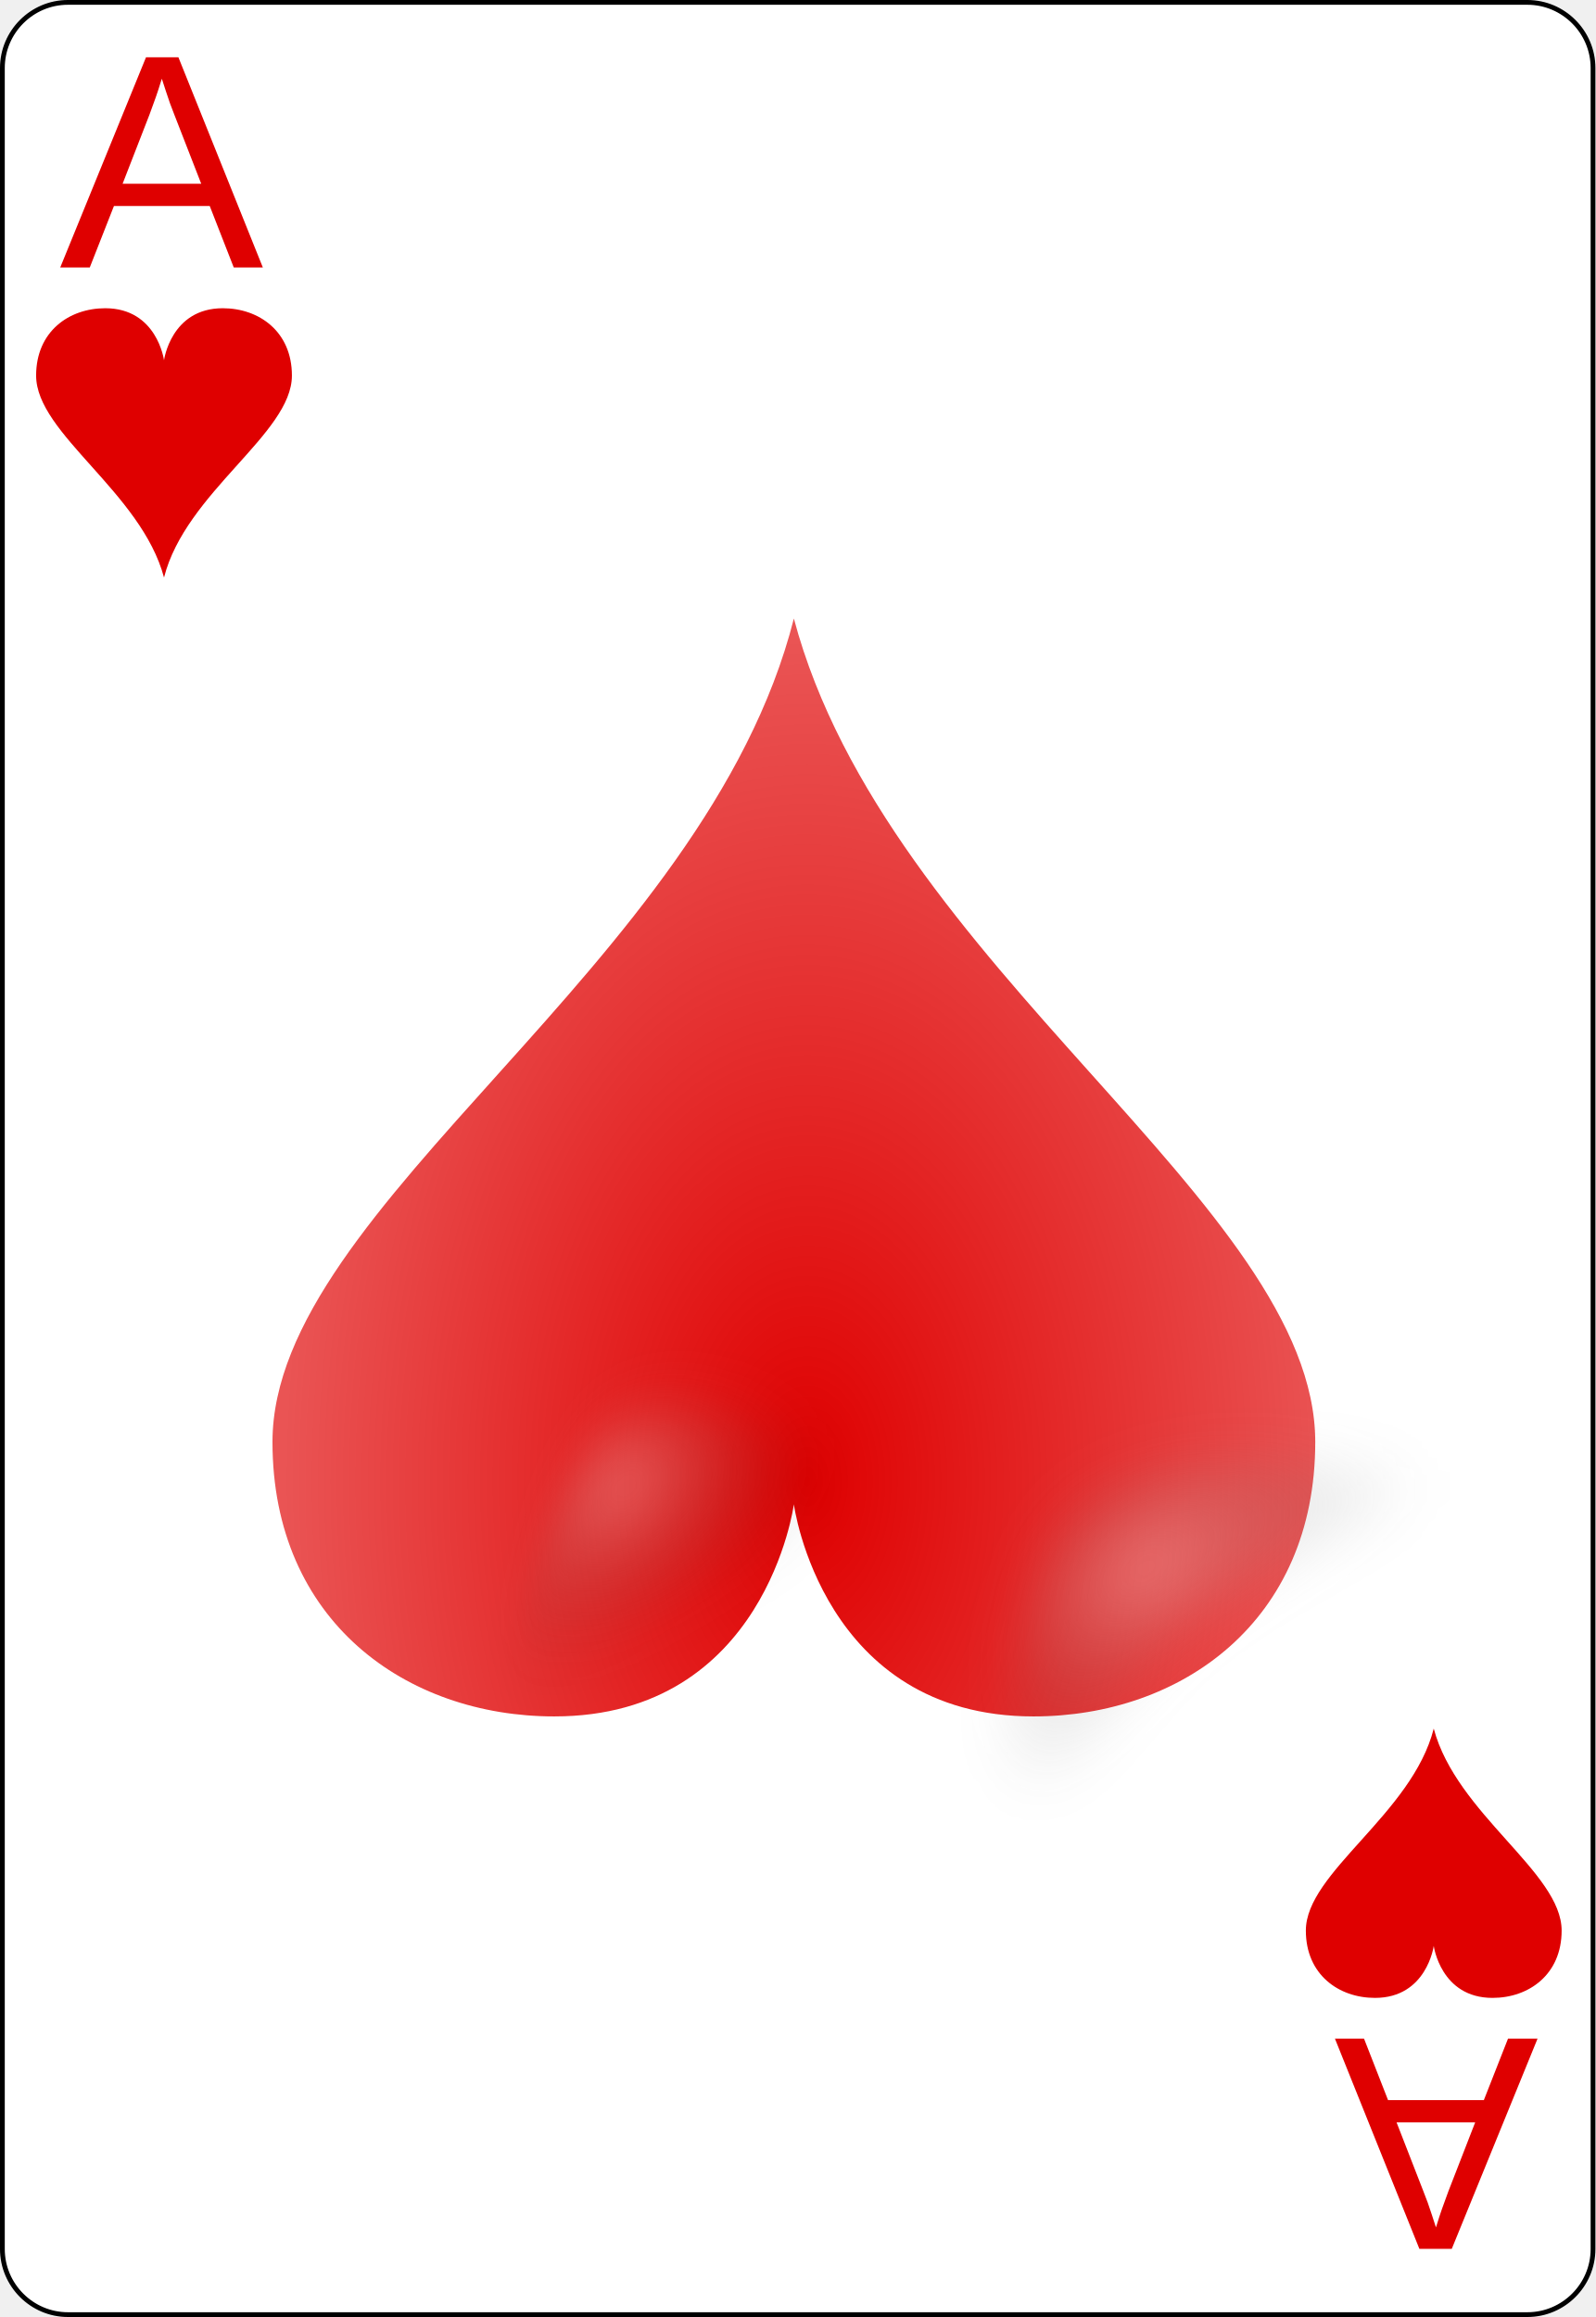
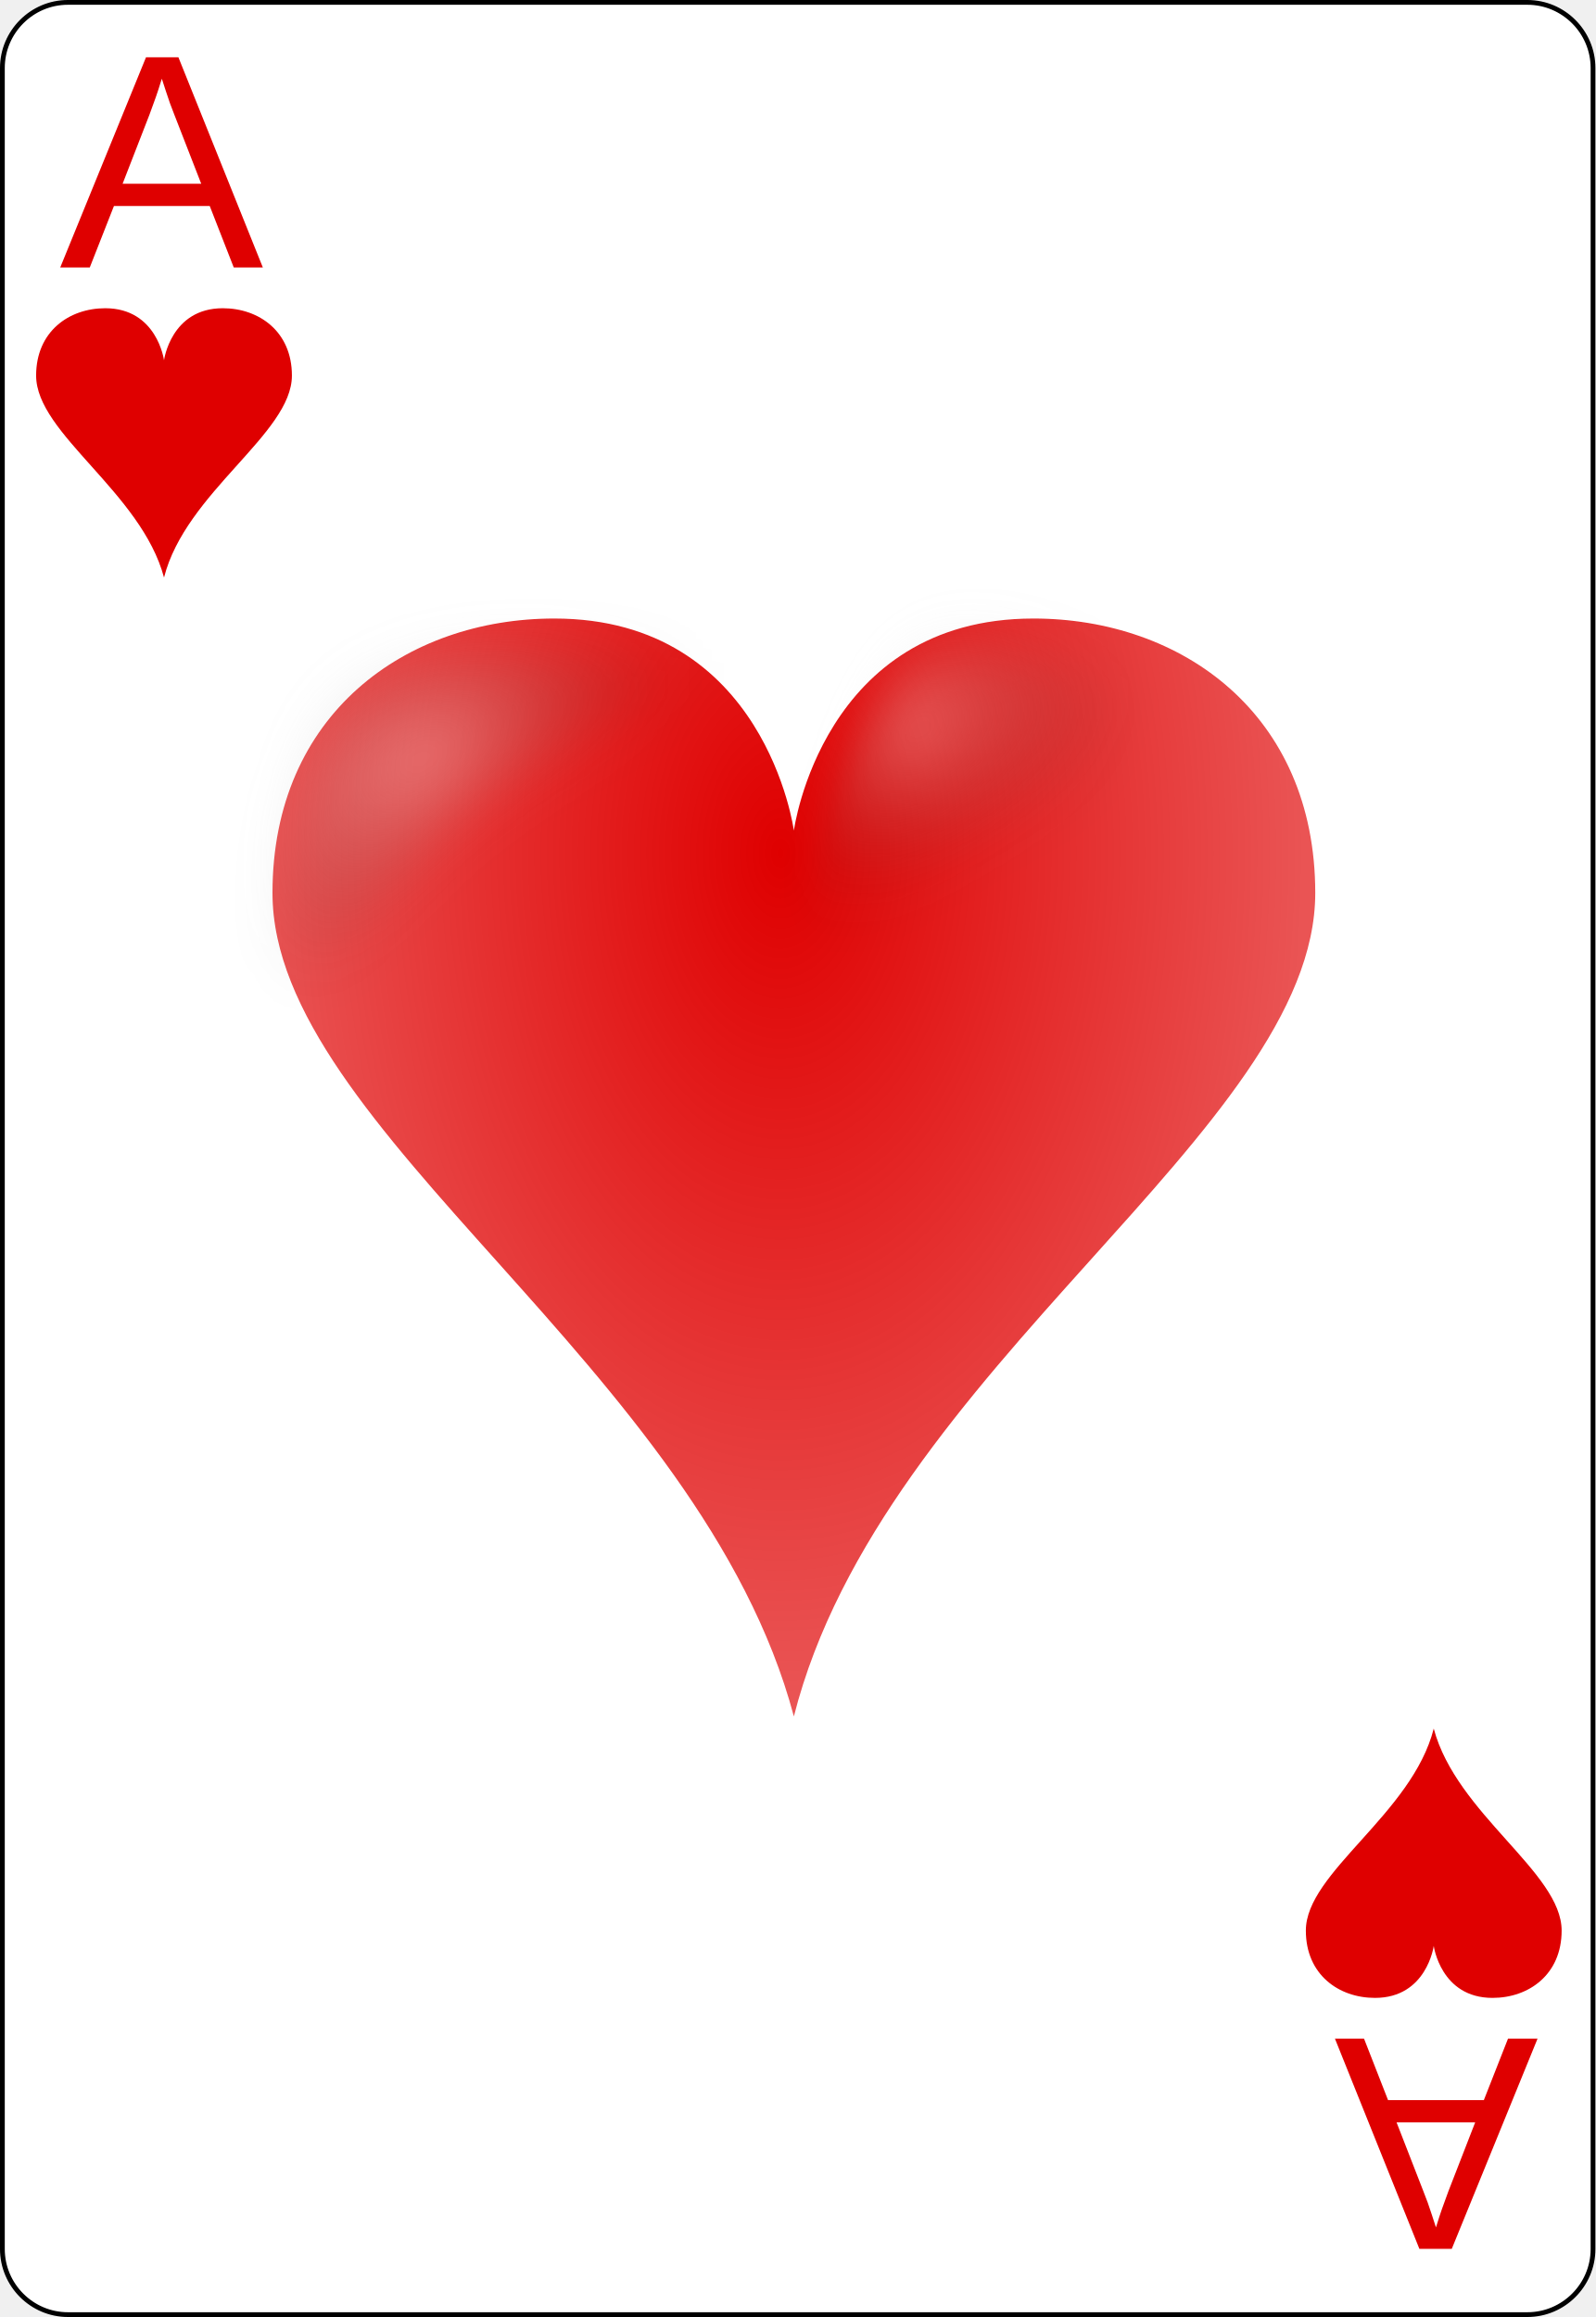
<svg xmlns="http://www.w3.org/2000/svg" xmlns:xlink="http://www.w3.org/1999/xlink" viewBox="0 0 167.087 242.667" xml:space="preserve" id="svg2" version="1.1">
  <defs id="defs41">
    <radialGradient xlink:href="#linearGradient3773" id="radialGradient3781" cx="-0.158" cy="-8.835" fx="-0.158" fy="-8.835" r="8" gradientTransform="matrix(-1.584269,-0.02349808,0.03071979,-2.477574,-0.2485638,-26.71351)" gradientUnits="userSpaceOnUse" />
    <linearGradient id="linearGradient3773">
      <stop style="stop-color:#000000;stop-opacity:1;" offset="0" id="stop3775" />
      <stop style="stop-color:#000000;stop-opacity:0.649;" offset="1" id="stop3777" />
    </linearGradient>
    <radialGradient xlink:href="#linearGradient3773" id="radialGradient3957" cx="-0.158" cy="-8.835" fx="-0.158" fy="-8.835" r="8" gradientTransform="matrix(-1.584269,-0.02349808,0.03071979,-2.477574,-0.2485638,-26.71351)" gradientUnits="userSpaceOnUse" />
    <linearGradient id="linearGradient3959">
      <stop style="stop-color:#000000;stop-opacity:1;" offset="0" id="stop3961" />
      <stop style="stop-color:#000000;stop-opacity:0.649;" offset="1" id="stop3963" />
    </linearGradient>
    <radialGradient r="81.903" fy="509.476" fx="168.025" cy="509.476" cx="168.025" gradientTransform="matrix(1.25656,-0.7774064,0.3366382,0.5361257,-221.2021,359.2426)" gradientUnits="userSpaceOnUse" id="radialGradient3975" xlink:href="#linearGradient3784-4" />
    <linearGradient id="linearGradient3784-4">
      <stop style="stop-color:#ffffff;stop-opacity:0.435;" offset="0" id="stop3786-8" />
      <stop style="stop-color:#000000;stop-opacity:0;" offset="1" id="stop3788-6" />
    </linearGradient>
    <radialGradient xlink:href="#linearGradient3784-4-5" id="radialGradient3929" gradientUnits="userSpaceOnUse" gradientTransform="matrix(1.25656,-0.7774064,0.3366382,0.5361257,-221.2021,359.2426)" cx="168.025" cy="509.476" fx="168.025" fy="509.476" r="81.903" />
    <linearGradient id="linearGradient3784-4-5">
      <stop style="stop-color:#ffffff;stop-opacity:0.489;" offset="0" id="stop3786-8-0" />
      <stop style="stop-color:#000000;stop-opacity:0;" offset="1" id="stop3788-6-3" />
    </linearGradient>
    <radialGradient xlink:href="#linearGradient3784-4-1" id="radialGradient3927" gradientUnits="userSpaceOnUse" gradientTransform="matrix(1.25656,-0.7774064,0.3366382,0.5361257,-221.2021,359.2426)" cx="168.025" cy="509.476" fx="168.025" fy="509.476" r="81.903" />
    <linearGradient id="linearGradient3784-4-1">
      <stop style="stop-color:#ffffff;stop-opacity:0.237;" offset="0" id="stop3786-8-03" />
      <stop style="stop-color:#000000;stop-opacity:0;" offset="1" id="stop3788-6-6" />
    </linearGradient>
    <radialGradient xlink:href="#linearGradient3768" id="radialGradient3776" cx="-0.206" cy="-4.579" fx="-0.206" fy="-4.579" r="8" gradientTransform="matrix(-1,0,0,-1.720176,-0.4120407,-13.02719)" gradientUnits="userSpaceOnUse" />
    <linearGradient id="linearGradient3768">
      <stop style="stop-color:#df0000;stop-opacity:1;" offset="0" id="stop3770" />
      <stop style="stop-color:#df0000;stop-opacity:0.672;" offset="1" id="stop3772" />
    </linearGradient>
    <radialGradient r="81.903" fy="511.223" fx="171.487" cy="511.223" cx="171.487" gradientTransform="matrix(1.152989,-0.6739155,0.3948202,0.6754904,-233.6326,270.4008)" gradientUnits="userSpaceOnUse" id="radialGradient4013" xlink:href="#linearGradient3784-4-6" />
    <linearGradient id="linearGradient3784-4-6">
      <stop style="stop-color:#ffffff;stop-opacity:0.313;" offset="0" id="stop3786-8-8" />
      <stop style="stop-color:#000000;stop-opacity:0;" offset="1" id="stop3788-6-8" />
    </linearGradient>
    <filter color-interpolation-filters="sRGB" id="filter3834-6" x="-0.139" width="1.279" y="-0.162" height="1.325">
      <feGaussianBlur stdDeviation="9.511" id="feGaussianBlur3836-6" />
    </filter>
    <radialGradient r="81.903" fy="492.632" fx="159.354" cy="492.632" cx="159.354" gradientTransform="matrix(1.089478,-0.715138,0.4464527,0.6562658,-244.9333,290.9185)" gradientUnits="userSpaceOnUse" id="radialGradient4013-8" xlink:href="#linearGradient3784-4-2" />
    <linearGradient id="linearGradient3784-4-2">
      <stop style="stop-color:#ffffff;stop-opacity:0.29;" offset="0" id="stop3786-8-1" />
      <stop style="stop-color:#000000;stop-opacity:0;" offset="1" id="stop3788-6-5" />
    </linearGradient>
    <filter color-interpolation-filters="sRGB" id="filter3834-6-3" x="-0.139" width="1.279" y="-0.162" height="1.325">
      <feGaussianBlur stdDeviation="9.511" id="feGaussianBlur3836-6-3" />
    </filter>
    <radialGradient r="81.903" fy="492.632" fx="159.354" cy="492.632" cx="159.354" gradientTransform="matrix(1.089478,-0.715138,0.4464527,0.6562658,-244.9333,290.9185)" gradientUnits="userSpaceOnUse" id="radialGradient3073" xlink:href="#linearGradient3784-4-2" />
  </defs>
  <g id="Layer_x0020_1" style="fill-rule:nonzero;clip-rule:nonzero;stroke:#000000;stroke-miterlimit:4;">
    <path style="fill:#FFFFFF;stroke-width:0.5;" d="M166.837,235.548c0,3.777-3.087,6.869-6.871,6.869H7.111c-3.775,0-6.861-3.092-6.861-6.869V7.12C0.25,3.343,3.336,0.25,7.111,0.25h152.855    c3.784,0,6.871,3.093,6.871,6.87v228.428z" id="path5" />
    <g style="stroke:none;" id="g7">
      <g id="g9">
				
			</g>
    </g>
    <g id="g15">
			
		</g>
    <g id="g19">
			
		</g>
    <g style="stroke:none;" id="g23">
      <g id="g25">
				
			</g>
    </g>
    <g style="stroke:none;" id="g31">
      <g id="g33">
				
			</g>
    </g>
  </g>
  <text xml:space="preserve" style="font-size:32px;font-style:normal;font-weight:normal;line-height:125%;letter-spacing:0px;word-spacing:0px;fill:#df0000;fill-opacity:1;stroke:none;font-family:Bitstream Vera Sans" x="6.246" y="28.013" id="text3788">
    <tspan id="tspan3790" x="6.246" y="28.013" style="font-style:normal;font-variant:normal;font-weight:normal;font-stretch:normal;font-family:Arial;-inkscape-font-specification:Arial;fill:#df0000;fill-opacity:1">A</tspan>
  </text>
  <g transform="matrix(0.1968698,0,0,0.1968698,11.54991,16.86967)" id="g3036">
-     <g style="stroke:none" id="layer1-9" transform="matrix(34.67063,0,0,32.44841,363.6508,535.3979) rotate(180)">
+     <g style="stroke:none" id="layer1-9" transform="matrix(34.67063,0,0,32.44841,363.6508,535.3979)">
      <path d="M 3.676,-9 C 0.433,-9 0,-5.523 0,-5.523 0,-5.523 -0.433,-9 -3.676,-9 -5.946,-9 -8,-7.441 -8,-4.5 -8,-0.614 -1.421,3.294 0,9 1.352,3.299 8,-0.614 8,-4.5 8,-7.441 5.946,-9 3.676,-9 z" id="hl" style="fill:url(#radialGradient3776);fill-opacity:1;stroke:none" />
    </g>
-     <path transform="matrix(1.484247,0,0,1.537104,-80.68896,-450.5936) translate(260, 280)" id="path3762-6-4" d="m 117.301,604.266 c 0,0 -8.068,-94.95 22.857,-122.857 34.761,-31.369 140,-11.429 140,-11.429 0,0 -71.54,24.838 -100,48.571 -27.21,22.692 -62.857,85.714 -62.857,85.714 z" style="fill:url(#radialGradient4013);fill-opacity:1;stroke:none;filter:url(#filter3834-6)" />
-     <path transform="matrix(1.153293,0.3378255,-0.3292825,1.401643,422.9377,-451.9048) translate(-50, 300)" id="path3762-6-2-3" d="m 117.301,604.266 c 0,0 -8.068,-94.95 22.857,-122.857 34.761,-31.369 140,-11.429 140,-11.429 0,0 -63.093,37.071 -91.553,60.804 -27.21,22.692 -71.305,73.481 -71.305,73.481 z" style="fill:url(#radialGradient3073);fill-opacity:1;stroke:none;filter:url(#filter3834-6-3)" />
+     <path transform="matrix(1.484247,0,0,1.537104,-80.68896,-450.5936)" id="path3762-6-4" d="m 117.301,604.266 c 0,0 -8.068,-94.95 22.857,-122.857 34.761,-31.369 140,-11.429 140,-11.429 0,0 -71.54,24.838 -100,48.571 -27.21,22.692 -62.857,85.714 -62.857,85.714 z" style="fill:url(#radialGradient4013);fill-opacity:1;stroke:none;filter:url(#filter3834-6)" />
+     <path transform="matrix(1.153293,0.3378255,-0.3292825,1.401643,422.9377,-451.9048) " id="path3762-6-2-3" d="m 117.301,604.266 c 0,0 -8.068,-94.95 22.857,-122.857 34.761,-31.369 140,-11.429 140,-11.429 0,0 -63.093,37.071 -91.553,60.804 -27.21,22.692 -71.305,73.481 -71.305,73.481 z" style="fill:url(#radialGradient3073);fill-opacity:1;stroke:none;filter:url(#filter3834-6-3)" />
  </g>
  <g transform="matrix(1.674307,0,0,1.566992,17.17751,46.38532)" id="layer1-9-6" style="fill:#df0000;fill-opacity:1">
    <path style="fill:#df0000;fill-opacity:1" id="hl-8" d="M 3.676,-9 C 0.433,-9 0,-5.523 0,-5.523 0,-5.523 -0.433,-9 -3.676,-9 -5.946,-9 -8,-7.441 -8,-4.5 -8,-0.614 -1.421,3.294 0,9 1.352,3.299 8,-0.614 8,-4.5 8,-7.441 5.946,-9 3.676,-9 z" />
  </g>
  <text xml:space="preserve" style="font-size:32px;font-style:normal;font-weight:normal;line-height:125%;letter-spacing:0px;word-spacing:0px;fill:#df0000;fill-opacity:1;stroke:none;font-family:Bitstream Vera Sans" x="-161.088" y="-213.515" id="text3788-4" transform="scale(-1,-1)">
    <tspan id="tspan3790-3" x="-161.088" y="-213.515" style="font-style:normal;font-variant:normal;font-weight:normal;font-stretch:normal;fill:#df0000;fill-opacity:1;font-family:Arial;-inkscape-font-specification:Arial">A</tspan>
  </text>
  <g transform="matrix(-1.674307,0,0,-1.566992,150.156,195.1431)" id="layer1-9-6-5" style="fill:#df0000;fill-opacity:1">
    <path style="fill:#df0000;fill-opacity:1" id="hl-8-1" d="M 3.676,-9 C 0.433,-9 0,-5.523 0,-5.523 0,-5.523 -0.433,-9 -3.676,-9 -5.946,-9 -8,-7.441 -8,-4.5 -8,-0.614 -1.421,3.294 0,9 1.352,3.299 8,-0.614 8,-4.5 8,-7.441 5.946,-9 3.676,-9 z" />
  </g>
</svg>
